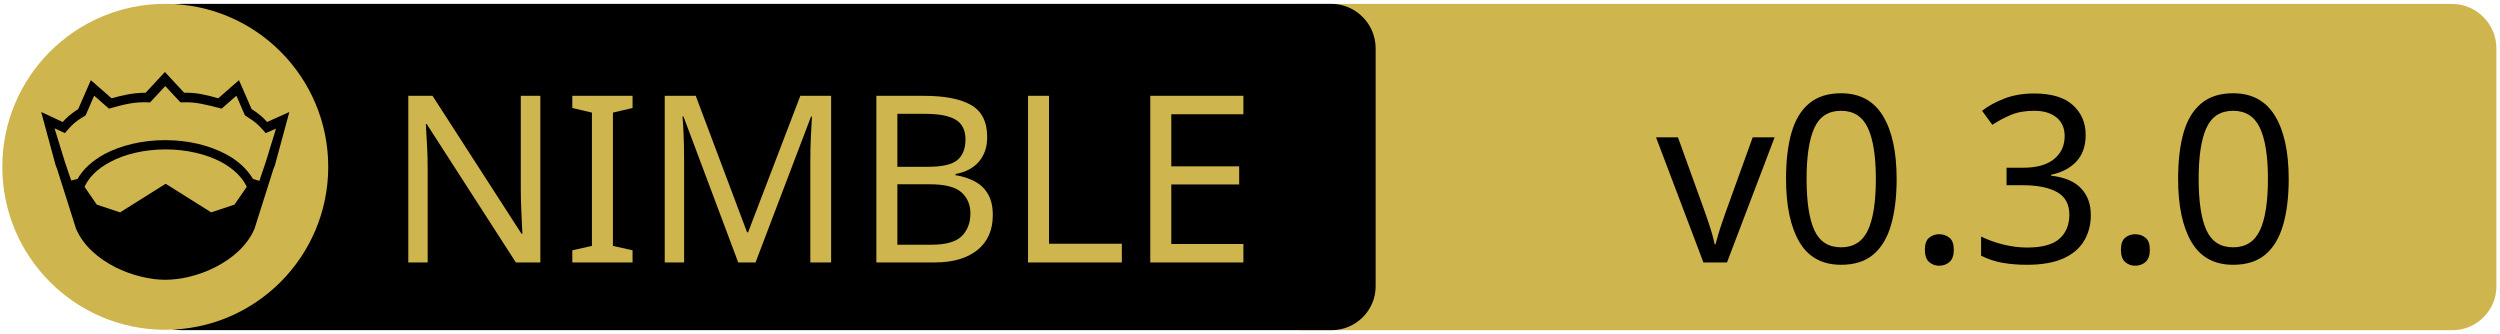
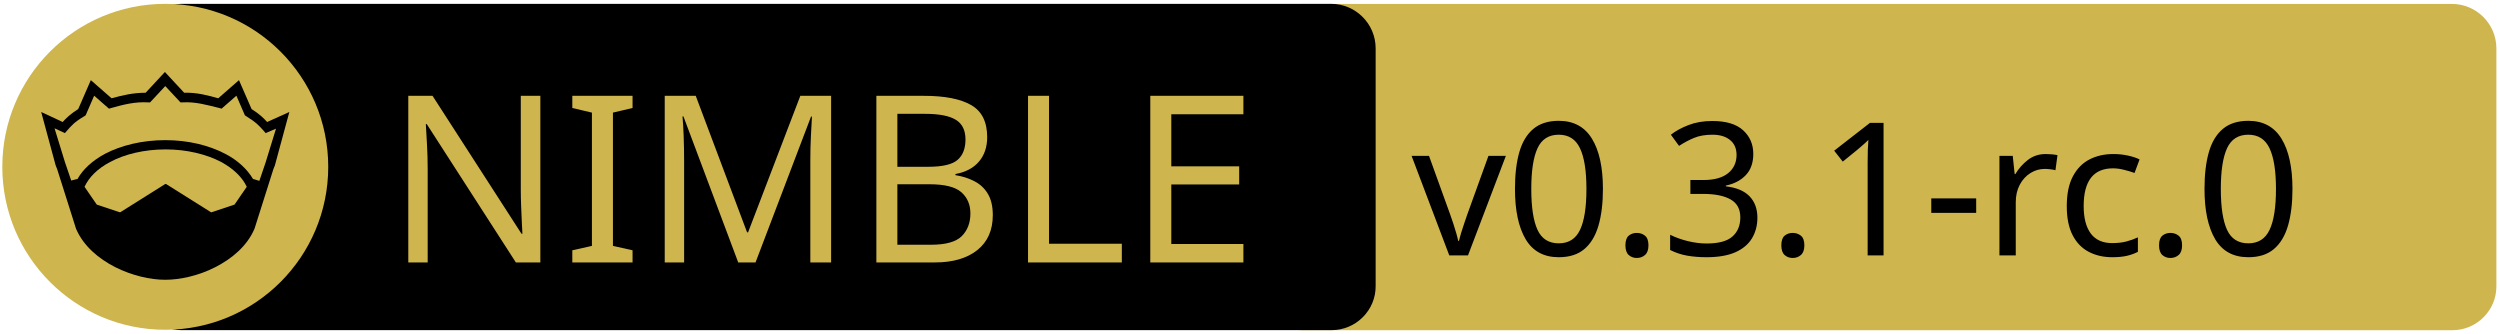
<svg xmlns="http://www.w3.org/2000/svg" xmlns:xlink="http://www.w3.org/1999/xlink" width="675" height="90" xml:space="preserve" version="1.1">
  <a xlink:href="https://github.com/logos-messaging/nim-ffi">
    <g>
      <path fill="#CEB54D" id="svg_15" d="m662.123,89.159l-310.5,0c-6.6,0 -12,-5.4 -12,-12l0,-64.1c0,-6.6 5.4,-12 12,-12l310.4,0c6.6,0 12,5.4 12,12l0,64.1c0.1,6.6 -5.3,12 -11.9,12z" />
      <path id="svg_1" d="m359.524,89.139l-310.5,0c-6.6,0 -12,-5.4 -12,-12l0,-64.1c0,-6.6 5.4,-12 12,-12l310.4,0c6.6,0 12,5.4 12,12l0,64.1c0.1,6.6 -5.3,12 -11.9,12z" />
      <rect id="svg_2" fill="none" height="45.9" width="315.3" class="st0" y="24.539" x="60.224" />
      <circle id="svg_4" fill="#CEB54D" r="44" cy="45.039" cx="44.624" class="st1" />
      <g id="XMLID_4_">
        <path id="svg_5" d="m78.124,30.239l-3.9,14.4l-0.4,1l-5.1,16.1c0,0 0,0 0,0c-2,4.7 -6.1,8.1 -10.6,10.4c-4.5,2.3 -9.5,3.4 -13.5,3.4c-4,0 -8.9,-1.1 -13.5,-3.4c-4.5,-2.3 -8.6,-5.7 -10.6,-10.4c0,0 0,0 0,0l-5.1,-16.1l-0.4,-1l-3.9,-14.4l5.8,2.7c0.9,-1 2,-2.1 4.2,-3.5l3.4,-7.8l5.6,4.9c2.9,-0.8 5.8,-1.5 9.2,-1.5l5.2,-5.6l5.2,5.6c3.4,-0.1 6.4,0.7 9.2,1.5l5.6,-4.9l3.4,7.8c2.2,1.4 3.3,2.5 4.2,3.5l6,-2.7z" />
        <g id="XMLID_6_">
          <g id="svg_6">
            <path id="svg_7" fill="#CEB54D" d="m66.624,50.439l-3.3,4.8l-6.3,2.1l-12.1,-7.6c-0.1,-0.1 -0.3,-0.1 -0.4,0l-12.1,7.6l-6.3,-2.1l-3.3,-4.8c1.2,-2.6 3.5,-4.9 6.9,-6.7c3.9,-2.1 9.2,-3.4 15,-3.4c5.7,0 11,1.3 15,3.4c3.3,1.8 5.7,4.1 6.9,6.7z" class="st1" />
          </g>
          <g id="svg_8" />
        </g>
        <g id="XMLID_5_">
          <g id="svg_9">
            <path id="svg_10" fill="#CEB54D" d="m74.524,34.739l-2.8,9.1l-1.7,5l-1.6,-0.5c0,0 -0.1,0 -0.1,0c-1.6,-2.7 -4.2,-5.1 -7.5,-6.8c-4.4,-2.3 -10,-3.7 -16.2,-3.7c-6.2,0 -11.9,1.4 -16.3,3.7c-3.3,1.8 -5.9,4.1 -7.4,6.8c0,0 -0.1,0 -0.1,0l-1.6,0.4l-1.7,-5l-2.8,-9.1l2.8,1.3l0.6,-0.7c1.2,-1.3 1.8,-2.2 4.7,-3.9l0.3,-0.2l2.3,-5.3l4,3.5l0.7,-0.2c3.2,-0.9 6.3,-1.7 9.8,-1.5l0.6,0l4.1,-4.4l4.1,4.4l0.6,0c3.5,-0.2 6.5,0.7 9.8,1.5l0.7,0.2l4,-3.5l2.3,5.3l0.3,0.2c2.9,1.8 3.5,2.6 4.7,3.9l0.6,0.7l2.8,-1.2z" class="st1" />
          </g>
          <g id="svg_11" />
        </g>
      </g>
      <text x="-442" y="-350.021" id="svg_16" font-size="63px" font-family="'PT Sans Caption', 'Tahoma', 'Helvetica Neue Medium', 'PT Sans', sans-serif" fill="#CEB54D" class="st1 st2 st3" transform="matrix(1 0 0 1 546.13 420.879)">NIMBLE</text>
-       <text x="-99.0" y="-350.012" id="svg_17" font-size="63.012px" font-family="'PT Sans Caption', 'Tahoma', 'Helvetica Neue Medium', 'PT Sans', sans-serif" fill="#000000" class="st1 st2 st3" transform="matrix(1 0 0 1 546.13 420.879)">v0.3.0</text>
+       <text x="-165" y="-351.932" id="svg_17" font-size="50.114px" font-family="'PT Sans Caption', 'Tahoma', 'Helvetica Neue Medium', 'PT Sans', sans-serif" fill="#000000" class="st1 st2 st3" transform="matrix(1 0 0 1 546.13 420.879)">v0.3.1-rc.0</text>
    </g>
  </a>
</svg>
